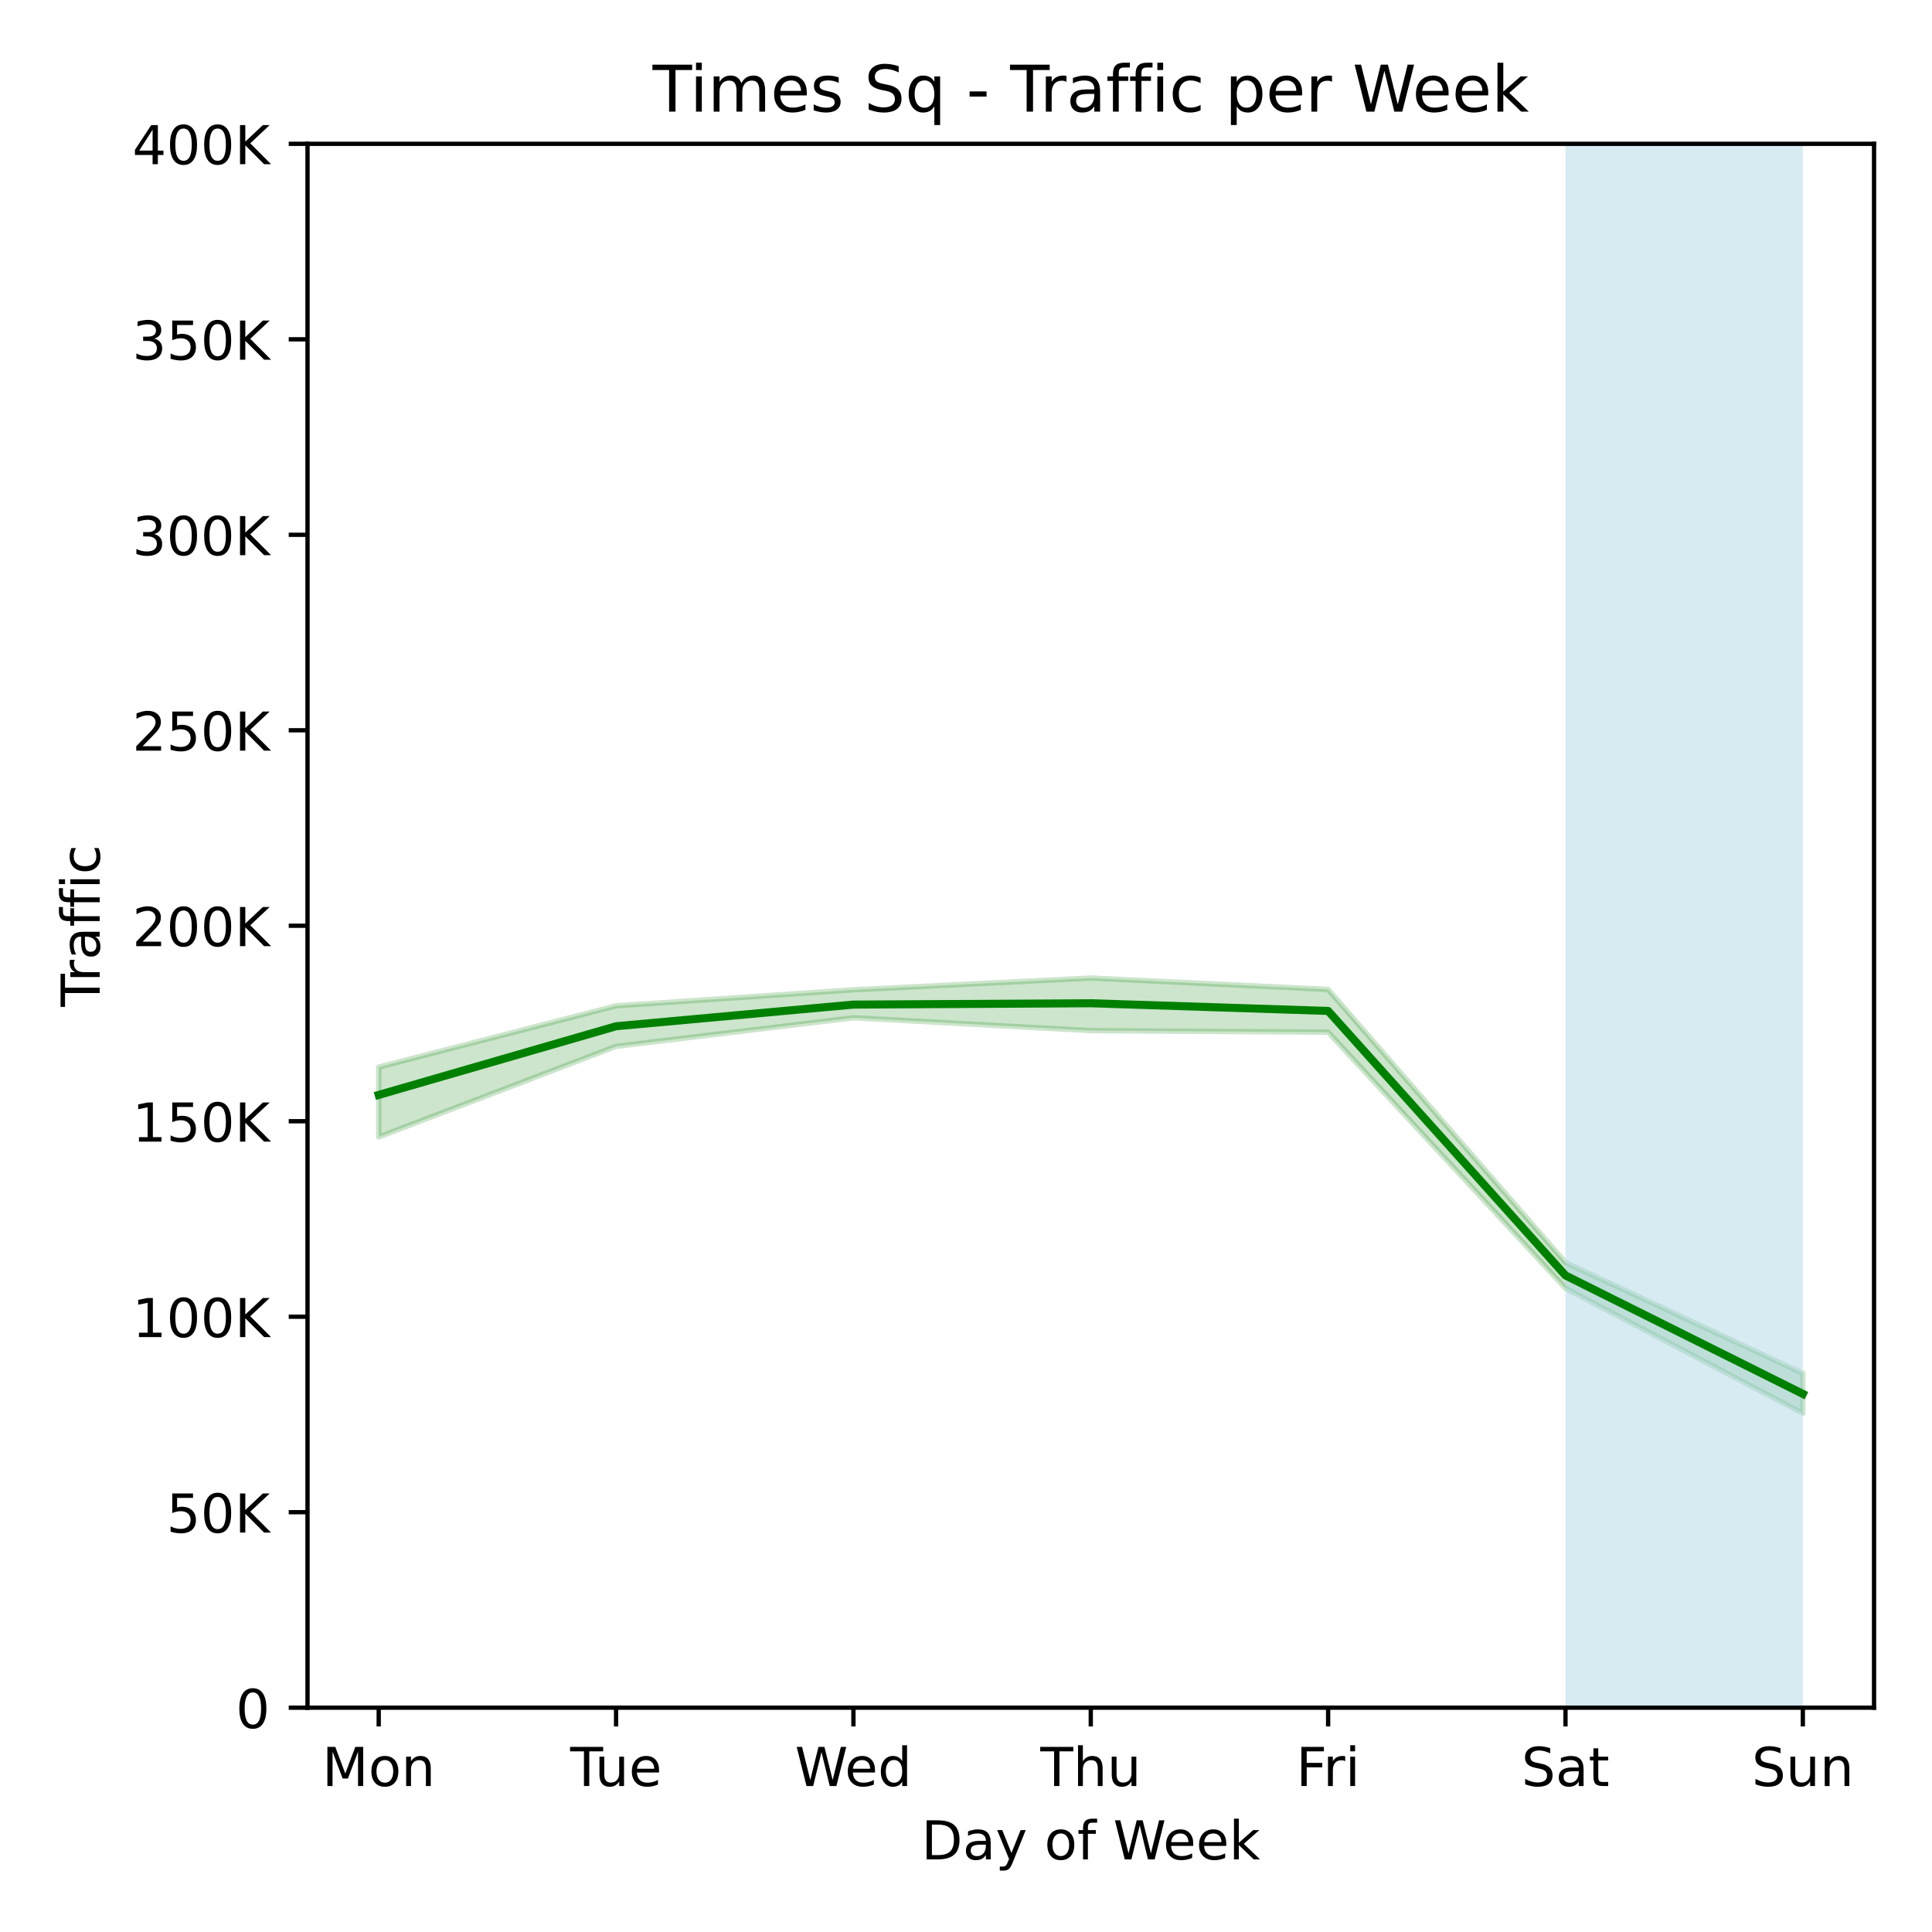
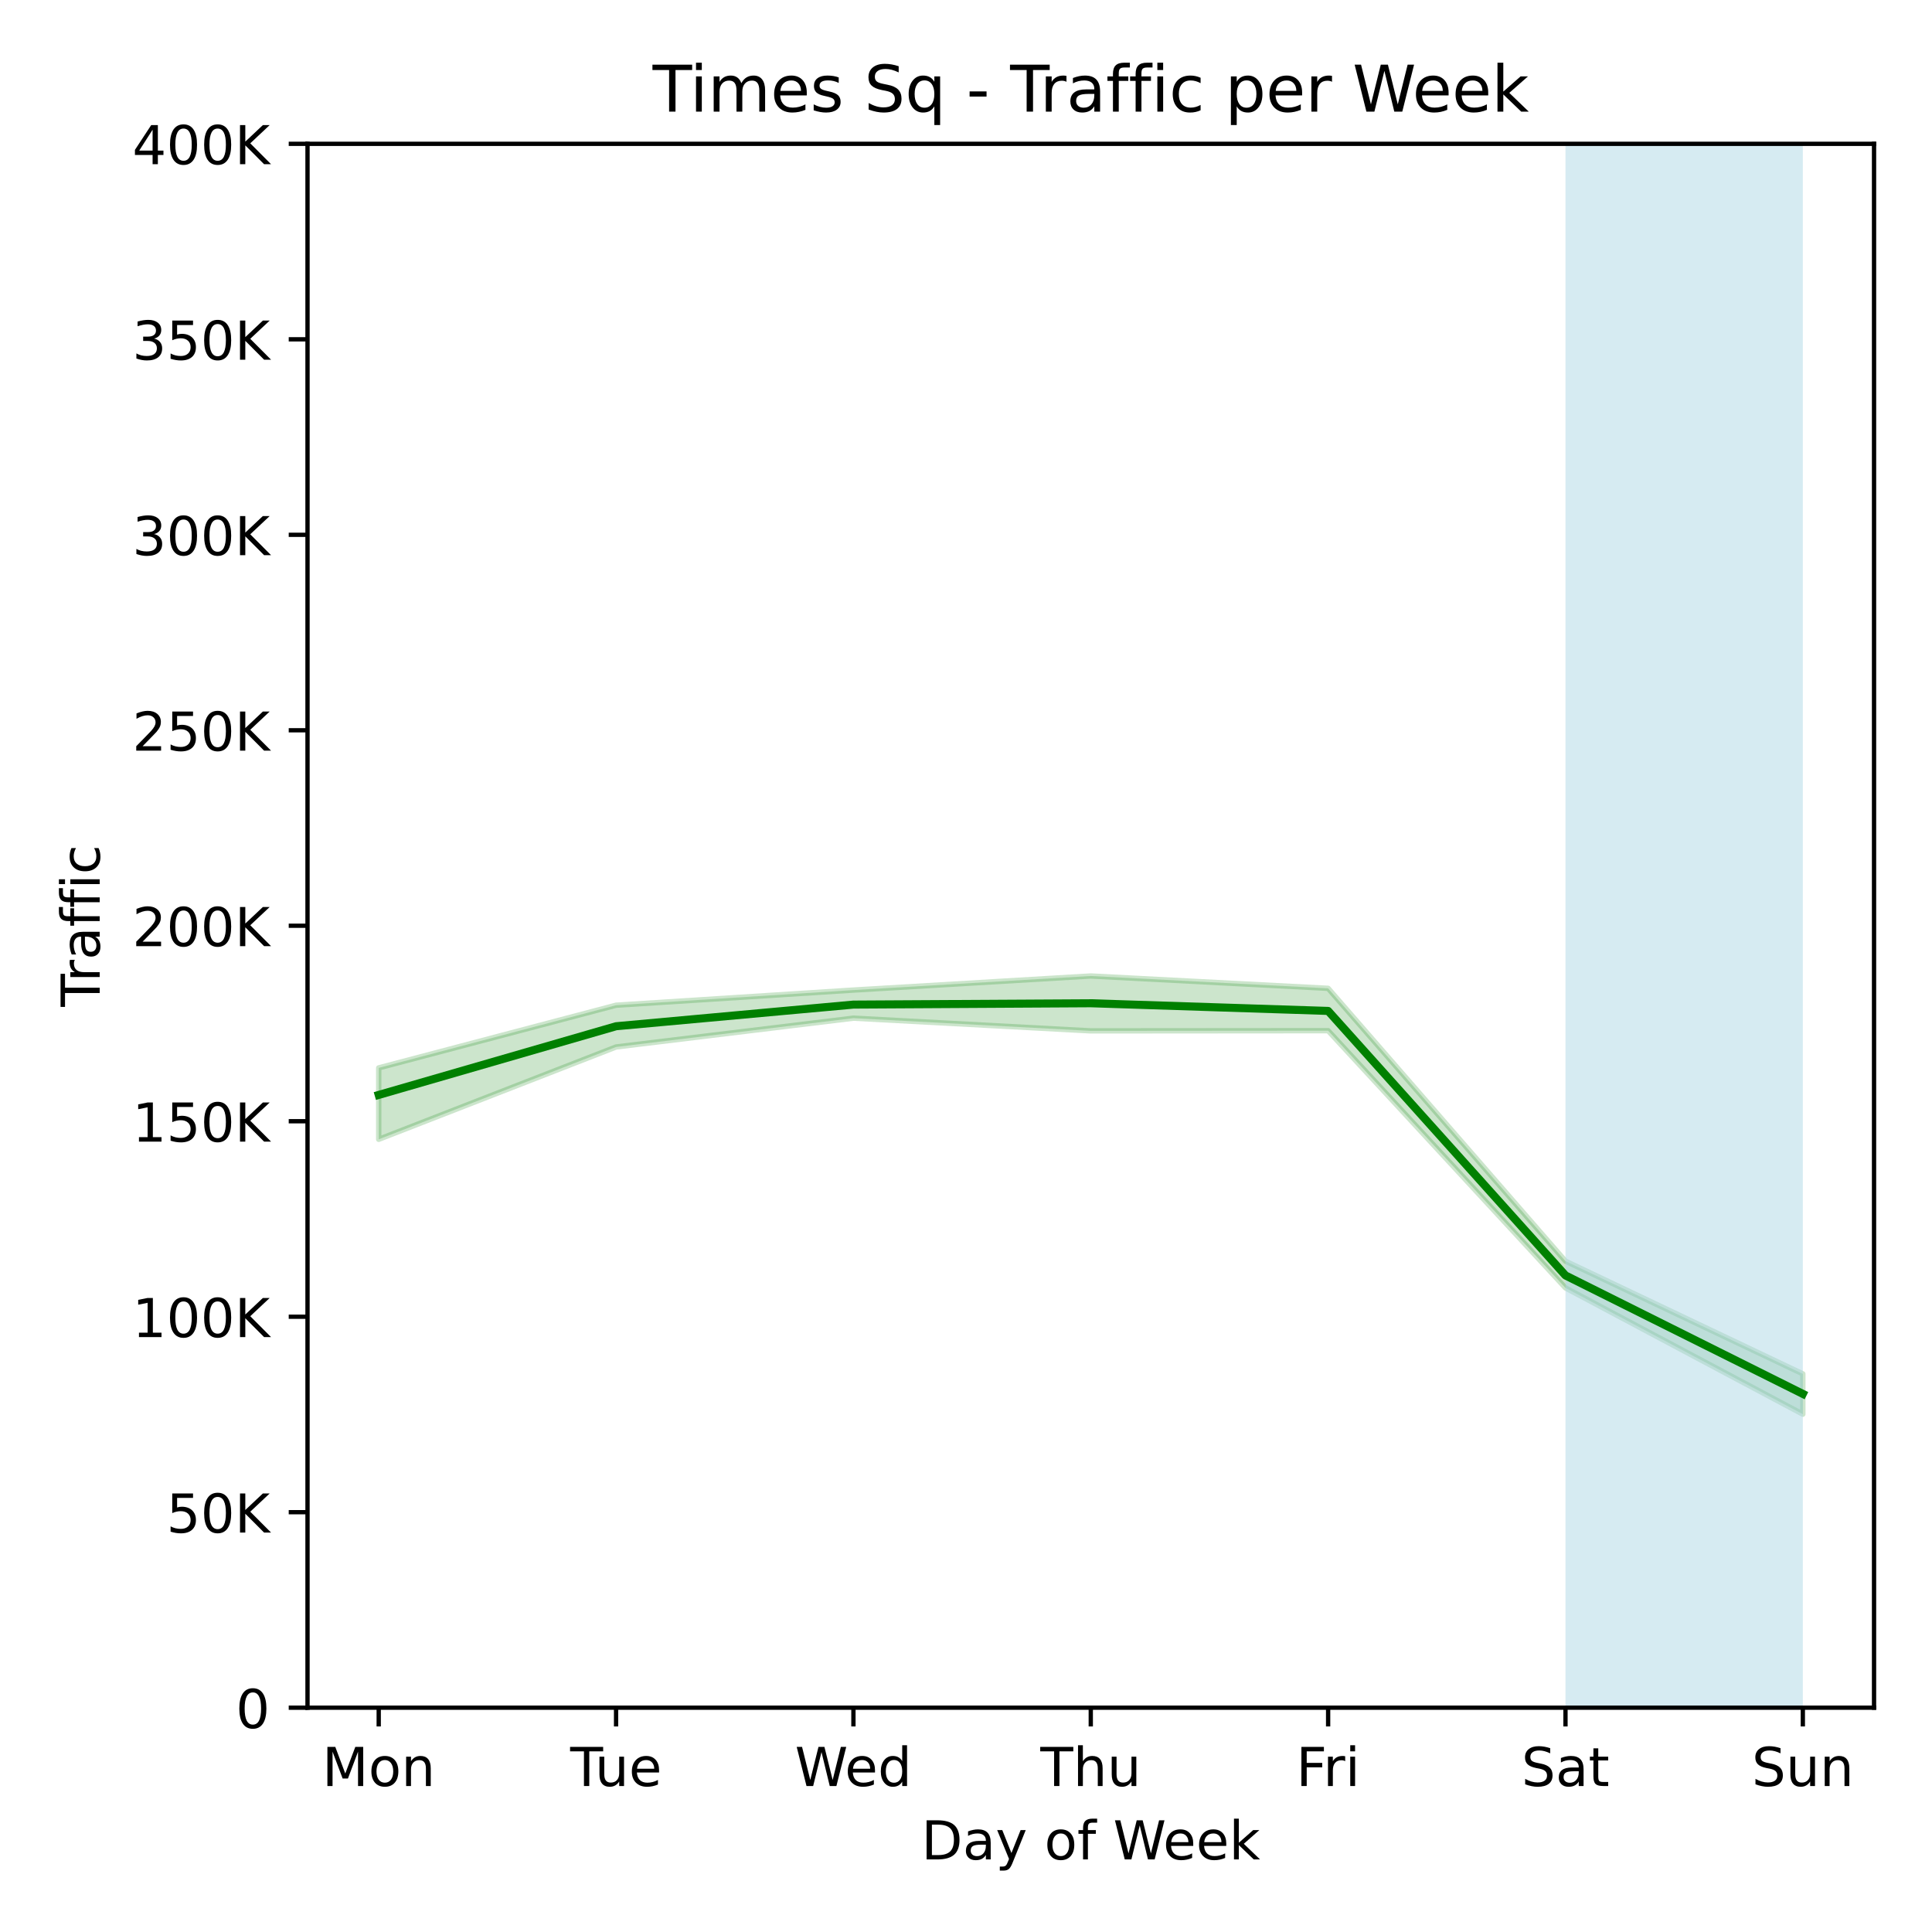
<svg xmlns="http://www.w3.org/2000/svg" xmlns:xlink="http://www.w3.org/1999/xlink" height="360pt" version="1.1" viewBox="0 0 360 360" width="360pt">
  <defs>
    <style type="text/css">
*{stroke-linecap:butt;stroke-linejoin:round;}
  </style>
  </defs>
  <g id="figure_1">
    <g id="patch_1">
      <path d="M 0 360  L 360 360  L 360 0  L 0 0  z " style="fill:#ffffff;" />
    </g>
    <g id="axes_1">
      <g id="patch_2">
        <path d="M 57.3 318.2  L 349.2 318.2  L 349.2 26.8  L 57.3 26.8  z " style="fill:#ffffff;" />
      </g>
      <g id="PolyCollection_1">
        <defs>
-           <path d="M 70.568 -161.166  L 70.568 -148.135  L 114.795 -165.028  L 159.023 -170.353  L 203.25 -167.96  L 247.477 -167.665  L 291.705 -119.936  L 335.932 -96.659  L 335.932 -104.088  L 335.932 -104.088  L 291.705 -124.756  L 247.477 -175.637  L 203.25 -177.752  L 159.023 -175.56  L 114.795 -172.58  L 70.568 -161.166  z " id="mb192d053b6" style="stroke:#008000;stroke-opacity:0.2;" />
+           <path d="M 70.568 -161.017  L 70.568 -147.702  L 114.795 -164.913  L 159.023 -170.281  L 203.25 -167.91  L 247.477 -167.945  L 291.705 -120.018  L 335.932 -96.485  L 335.932 -104  L 335.932 -104  L 291.705 -125.006  L 247.477 -175.839  L 203.25 -178.139  L 159.023 -175.515  L 114.795 -172.694  L 70.568 -161.017  z " id="mf1b4d09882" style="stroke:#008000;stroke-opacity:0.2;" />
        </defs>
-         <g clip-path="url(#p346257c36c)">
-           <use style="fill:#008000;fill-opacity:0.2;stroke:#008000;stroke-opacity:0.2;" x="0" xlink:href="#mb192d053b6" y="360" />
+         <g clip-path="url(#pe7f0c14e03)">
+           <use style="fill:#008000;fill-opacity:0.2;stroke:#008000;stroke-opacity:0.2;" x="0" xlink:href="#mf1b4d09882" y="360" />
        </g>
      </g>
      <g id="patch_3">
-         <path clip-path="url(#p346257c36c)" d="M 291.705 318.2  L 291.705 26.8  L 335.932 26.8  L 335.932 318.2  z " style="fill:#add8e6;opacity:0.5;" />
+         <path clip-path="url(#pe7f0c14e03)" d="M 291.705 318.2  L 291.705 26.8  L 335.932 26.8  L 335.932 318.2  z " style="fill:#add8e6;opacity:0.5;" />
      </g>
      <g id="matplotlib.axis_1">
        <g id="xtick_1">
          <g id="line2d_1">
            <defs>
-               <path d="M 0 0  L 0 3.5  " id="m6de5ad896c" style="stroke:#000000;stroke-width:0.8;" />
-             </defs>
-             <g>
-               <use style="stroke:#000000;stroke-width:0.8;" x="70.568" xlink:href="#m6de5ad896c" y="318.2" />
+               <path d="M 0 0  L 0 3.5  " id="m54df93c540" style="stroke:#000000;stroke-width:0.8;" />
+             </defs>
+             <g>
+               <use style="stroke:#000000;stroke-width:0.8;" x="70.568" xlink:href="#m54df93c540" y="318.2" />
            </g>
          </g>
          <g id="text_1">
            <defs>
              <path d="M 9.812 72.906  L 24.516 72.906  L 43.109 23.297  L 61.812 72.906  L 76.516 72.906  L 76.516 0  L 66.891 0  L 66.891 64.016  L 48.094 14.016  L 38.188 14.016  L 19.391 64.016  L 19.391 0  L 9.812 0  z " id="DejaVuSans-77" />
              <path d="M 30.609 48.391  Q 23.391 48.391 19.188 42.75  Q 14.984 37.109 14.984 27.297  Q 14.984 17.484 19.156 11.844  Q 23.344 6.203 30.609 6.203  Q 37.797 6.203 41.984 11.859  Q 46.188 17.531 46.188 27.297  Q 46.188 37.016 41.984 42.703  Q 37.797 48.391 30.609 48.391  z M 30.609 56  Q 42.328 56 49.016 48.375  Q 55.719 40.766 55.719 27.297  Q 55.719 13.875 49.016 6.219  Q 42.328 -1.422 30.609 -1.422  Q 18.844 -1.422 12.172 6.219  Q 5.516 13.875 5.516 27.297  Q 5.516 40.766 12.172 48.375  Q 18.844 56 30.609 56  z " id="DejaVuSans-111" />
              <path d="M 54.891 33.016  L 54.891 0  L 45.906 0  L 45.906 32.719  Q 45.906 40.484 42.875 44.328  Q 39.844 48.188 33.797 48.188  Q 26.516 48.188 22.312 43.547  Q 18.109 38.922 18.109 30.906  L 18.109 0  L 9.078 0  L 9.078 54.688  L 18.109 54.688  L 18.109 46.188  Q 21.344 51.125 25.703 53.562  Q 30.078 56 35.797 56  Q 45.219 56 50.047 50.172  Q 54.891 44.344 54.891 33.016  z " id="DejaVuSans-110" />
            </defs>
            <g transform="translate(60.02599 332.7984)scale(0.1 -0.1)">
              <use xlink:href="#DejaVuSans-77" />
              <use x="86.279" xlink:href="#DejaVuSans-111" />
              <use x="147.461" xlink:href="#DejaVuSans-110" />
            </g>
          </g>
        </g>
        <g id="xtick_2">
          <g id="line2d_2">
            <g>
-               <use style="stroke:#000000;stroke-width:0.8;" x="114.795" xlink:href="#m6de5ad896c" y="318.2" />
+               <use style="stroke:#000000;stroke-width:0.8;" x="114.795" xlink:href="#m54df93c540" y="318.2" />
            </g>
          </g>
          <g id="text_2">
            <defs>
              <path d="M -0.297 72.906  L 61.375 72.906  L 61.375 64.594  L 35.5 64.594  L 35.5 0  L 25.594 0  L 25.594 64.594  L -0.297 64.594  z " id="DejaVuSans-84" />
              <path d="M 8.5 21.578  L 8.5 54.688  L 17.484 54.688  L 17.484 21.922  Q 17.484 14.156 20.5 10.266  Q 23.531 6.391 29.594 6.391  Q 36.859 6.391 41.078 11.031  Q 45.312 15.672 45.312 23.688  L 45.312 54.688  L 54.297 54.688  L 54.297 0  L 45.312 0  L 45.312 8.406  Q 42.047 3.422 37.719 1  Q 33.406 -1.422 27.688 -1.422  Q 18.266 -1.422 13.375 4.438  Q 8.5 10.297 8.5 21.578  z M 31.109 56  z " id="DejaVuSans-117" />
              <path d="M 56.203 29.594  L 56.203 25.203  L 14.891 25.203  Q 15.484 15.922 20.484 11.062  Q 25.484 6.203 34.422 6.203  Q 39.594 6.203 44.453 7.469  Q 49.312 8.734 54.109 11.281  L 54.109 2.781  Q 49.266 0.734 44.188 -0.344  Q 39.109 -1.422 33.891 -1.422  Q 20.797 -1.422 13.156 6.188  Q 5.516 13.812 5.516 26.812  Q 5.516 40.234 12.766 48.109  Q 20.016 56 32.328 56  Q 43.359 56 49.781 48.891  Q 56.203 41.797 56.203 29.594  z M 47.219 32.234  Q 47.125 39.594 43.094 43.984  Q 39.062 48.391 32.422 48.391  Q 24.906 48.391 20.391 44.141  Q 15.875 39.891 15.188 32.172  z " id="DejaVuSans-101" />
            </defs>
            <g transform="translate(106.2525 332.7984)scale(0.1 -0.1)">
              <use xlink:href="#DejaVuSans-84" />
              <use x="45.959" xlink:href="#DejaVuSans-117" />
              <use x="109.338" xlink:href="#DejaVuSans-101" />
            </g>
          </g>
        </g>
        <g id="xtick_3">
          <g id="line2d_3">
            <g>
-               <use style="stroke:#000000;stroke-width:0.8;" x="159.023" xlink:href="#m6de5ad896c" y="318.2" />
+               <use style="stroke:#000000;stroke-width:0.8;" x="159.023" xlink:href="#m54df93c540" y="318.2" />
            </g>
          </g>
          <g id="text_3">
            <defs>
              <path d="M 3.328 72.906  L 13.281 72.906  L 28.609 11.281  L 43.891 72.906  L 54.984 72.906  L 70.312 11.281  L 85.594 72.906  L 95.609 72.906  L 77.297 0  L 64.891 0  L 49.516 63.281  L 33.984 0  L 21.578 0  z " id="DejaVuSans-87" />
              <path d="M 45.406 46.391  L 45.406 75.984  L 54.391 75.984  L 54.391 0  L 45.406 0  L 45.406 8.203  Q 42.578 3.328 38.25 0.953  Q 33.938 -1.422 27.875 -1.422  Q 17.969 -1.422 11.734 6.484  Q 5.516 14.406 5.516 27.297  Q 5.516 40.188 11.734 48.094  Q 17.969 56 27.875 56  Q 33.938 56 38.25 53.625  Q 42.578 51.266 45.406 46.391  z M 14.797 27.297  Q 14.797 17.391 18.875 11.75  Q 22.953 6.109 30.078 6.109  Q 37.203 6.109 41.297 11.75  Q 45.406 17.391 45.406 27.297  Q 45.406 37.203 41.297 42.844  Q 37.203 48.484 30.078 48.484  Q 22.953 48.484 18.875 42.844  Q 14.797 37.203 14.797 27.297  z " id="DejaVuSans-100" />
            </defs>
            <g transform="translate(148.1219 332.7984)scale(0.1 -0.1)">
              <use xlink:href="#DejaVuSans-87" />
              <use x="93.002" xlink:href="#DejaVuSans-101" />
              <use x="154.525" xlink:href="#DejaVuSans-100" />
            </g>
          </g>
        </g>
        <g id="xtick_4">
          <g id="line2d_4">
            <g>
-               <use style="stroke:#000000;stroke-width:0.8;" x="203.25" xlink:href="#m6de5ad896c" y="318.2" />
+               <use style="stroke:#000000;stroke-width:0.8;" x="203.25" xlink:href="#m54df93c540" y="318.2" />
            </g>
          </g>
          <g id="text_4">
            <defs>
              <path d="M 54.891 33.016  L 54.891 0  L 45.906 0  L 45.906 32.719  Q 45.906 40.484 42.875 44.328  Q 39.844 48.188 33.797 48.188  Q 26.516 48.188 22.312 43.547  Q 18.109 38.922 18.109 30.906  L 18.109 0  L 9.078 0  L 9.078 75.984  L 18.109 75.984  L 18.109 46.188  Q 21.344 51.125 25.703 53.562  Q 30.078 56 35.797 56  Q 45.219 56 50.047 50.172  Q 54.891 44.344 54.891 33.016  z " id="DejaVuSans-104" />
            </defs>
            <g transform="translate(193.8586 332.7984)scale(0.1 -0.1)">
              <use xlink:href="#DejaVuSans-84" />
              <use x="61.084" xlink:href="#DejaVuSans-104" />
              <use x="124.463" xlink:href="#DejaVuSans-117" />
            </g>
          </g>
        </g>
        <g id="xtick_5">
          <g id="line2d_5">
            <g>
-               <use style="stroke:#000000;stroke-width:0.8;" x="247.477" xlink:href="#m6de5ad896c" y="318.2" />
+               <use style="stroke:#000000;stroke-width:0.8;" x="247.477" xlink:href="#m54df93c540" y="318.2" />
            </g>
          </g>
          <g id="text_5">
            <defs>
              <path d="M 9.812 72.906  L 51.703 72.906  L 51.703 64.594  L 19.672 64.594  L 19.672 43.109  L 48.578 43.109  L 48.578 34.812  L 19.672 34.812  L 19.672 0  L 9.812 0  z " id="DejaVuSans-70" />
              <path d="M 41.109 46.297  Q 39.594 47.172 37.812 47.578  Q 36.031 48 33.891 48  Q 26.266 48 22.188 43.047  Q 18.109 38.094 18.109 28.812  L 18.109 0  L 9.078 0  L 9.078 54.688  L 18.109 54.688  L 18.109 46.188  Q 20.953 51.172 25.484 53.578  Q 30.031 56 36.531 56  Q 37.453 56 38.578 55.875  Q 39.703 55.766 41.062 55.516  z " id="DejaVuSans-114" />
              <path d="M 9.422 54.688  L 18.406 54.688  L 18.406 0  L 9.422 0  z M 9.422 75.984  L 18.406 75.984  L 18.406 64.594  L 9.422 64.594  z " id="DejaVuSans-105" />
            </defs>
            <g transform="translate(241.5195 332.7984)scale(0.1 -0.1)">
              <use xlink:href="#DejaVuSans-70" />
              <use x="50.27" xlink:href="#DejaVuSans-114" />
              <use x="91.383" xlink:href="#DejaVuSans-105" />
            </g>
          </g>
        </g>
        <g id="xtick_6">
          <g id="line2d_6">
            <g>
-               <use style="stroke:#000000;stroke-width:0.8;" x="291.705" xlink:href="#m6de5ad896c" y="318.2" />
+               <use style="stroke:#000000;stroke-width:0.8;" x="291.705" xlink:href="#m54df93c540" y="318.2" />
            </g>
          </g>
          <g id="text_6">
            <defs>
              <path d="M 53.516 70.516  L 53.516 60.891  Q 47.906 63.578 42.922 64.891  Q 37.938 66.219 33.297 66.219  Q 25.25 66.219 20.875 63.094  Q 16.5 59.969 16.5 54.203  Q 16.5 49.359 19.406 46.891  Q 22.312 44.438 30.422 42.922  L 36.375 41.703  Q 47.406 39.594 52.656 34.297  Q 57.906 29 57.906 20.125  Q 57.906 9.516 50.797 4.047  Q 43.703 -1.422 29.984 -1.422  Q 24.812 -1.422 18.969 -0.25  Q 13.141 0.922 6.891 3.219  L 6.891 13.375  Q 12.891 10.016 18.656 8.297  Q 24.422 6.594 29.984 6.594  Q 38.422 6.594 43.016 9.906  Q 47.609 13.234 47.609 19.391  Q 47.609 24.75 44.312 27.781  Q 41.016 30.812 33.5 32.328  L 27.484 33.5  Q 16.453 35.688 11.516 40.375  Q 6.594 45.062 6.594 53.422  Q 6.594 63.094 13.406 68.656  Q 20.219 74.219 32.172 74.219  Q 37.312 74.219 42.625 73.281  Q 47.953 72.359 53.516 70.516  z " id="DejaVuSans-83" />
              <path d="M 34.281 27.484  Q 23.391 27.484 19.188 25  Q 14.984 22.516 14.984 16.5  Q 14.984 11.719 18.141 8.906  Q 21.297 6.109 26.703 6.109  Q 34.188 6.109 38.703 11.406  Q 43.219 16.703 43.219 25.484  L 43.219 27.484  z M 52.203 31.203  L 52.203 0  L 43.219 0  L 43.219 8.297  Q 40.141 3.328 35.547 0.953  Q 30.953 -1.422 24.312 -1.422  Q 15.922 -1.422 10.953 3.297  Q 6 8.016 6 15.922  Q 6 25.141 12.172 29.828  Q 18.359 34.516 30.609 34.516  L 43.219 34.516  L 43.219 35.406  Q 43.219 41.609 39.141 45  Q 35.062 48.391 27.688 48.391  Q 23 48.391 18.547 47.266  Q 14.109 46.141 10.016 43.891  L 10.016 52.203  Q 14.938 54.109 19.578 55.047  Q 24.219 56 28.609 56  Q 40.484 56 46.344 49.844  Q 52.203 43.703 52.203 31.203  z " id="DejaVuSans-97" />
              <path d="M 18.312 70.219  L 18.312 54.688  L 36.812 54.688  L 36.812 47.703  L 18.312 47.703  L 18.312 18.016  Q 18.312 11.328 20.141 9.422  Q 21.969 7.516 27.594 7.516  L 36.812 7.516  L 36.812 0  L 27.594 0  Q 17.188 0 13.234 3.875  Q 9.281 7.766 9.281 18.016  L 9.281 47.703  L 2.688 47.703  L 2.688 54.688  L 9.281 54.688  L 9.281 70.219  z " id="DejaVuSans-116" />
            </defs>
            <g transform="translate(283.5061 332.7984)scale(0.1 -0.1)">
              <use xlink:href="#DejaVuSans-83" />
              <use x="63.477" xlink:href="#DejaVuSans-97" />
              <use x="124.756" xlink:href="#DejaVuSans-116" />
            </g>
          </g>
        </g>
        <g id="xtick_7">
          <g id="line2d_7">
            <g>
-               <use style="stroke:#000000;stroke-width:0.8;" x="335.932" xlink:href="#m6de5ad896c" y="318.2" />
+               <use style="stroke:#000000;stroke-width:0.8;" x="335.932" xlink:href="#m54df93c540" y="318.2" />
            </g>
          </g>
          <g id="text_7">
            <g transform="translate(326.4201 332.7984)scale(0.1 -0.1)">
              <use xlink:href="#DejaVuSans-83" />
              <use x="63.477" xlink:href="#DejaVuSans-117" />
              <use x="126.855" xlink:href="#DejaVuSans-110" />
            </g>
          </g>
        </g>
        <g id="text_8">
          <defs>
            <path d="M 19.672 64.797  L 19.672 8.109  L 31.594 8.109  Q 46.688 8.109 53.688 14.938  Q 60.688 21.781 60.688 36.531  Q 60.688 51.172 53.688 57.984  Q 46.688 64.797 31.594 64.797  z M 9.812 72.906  L 30.078 72.906  Q 51.266 72.906 61.172 64.094  Q 71.094 55.281 71.094 36.531  Q 71.094 17.672 61.125 8.828  Q 51.172 0 30.078 0  L 9.812 0  z " id="DejaVuSans-68" />
            <path d="M 32.172 -5.078  Q 28.375 -14.844 24.75 -17.812  Q 21.141 -20.797 15.094 -20.797  L 7.906 -20.797  L 7.906 -13.281  L 13.188 -13.281  Q 16.891 -13.281 18.938 -11.516  Q 21 -9.766 23.484 -3.219  L 25.094 0.875  L 2.984 54.688  L 12.5 54.688  L 29.594 11.922  L 46.688 54.688  L 56.203 54.688  z " id="DejaVuSans-121" />
            <path id="DejaVuSans-32" />
            <path d="M 37.109 75.984  L 37.109 68.5  L 28.516 68.5  Q 23.688 68.5 21.797 66.547  Q 19.922 64.594 19.922 59.516  L 19.922 54.688  L 34.719 54.688  L 34.719 47.703  L 19.922 47.703  L 19.922 0  L 10.891 0  L 10.891 47.703  L 2.297 47.703  L 2.297 54.688  L 10.891 54.688  L 10.891 58.5  Q 10.891 67.625 15.141 71.797  Q 19.391 75.984 28.609 75.984  z " id="DejaVuSans-102" />
            <path d="M 9.078 75.984  L 18.109 75.984  L 18.109 31.109  L 44.922 54.688  L 56.391 54.688  L 27.391 29.109  L 57.625 0  L 45.906 0  L 18.109 26.703  L 18.109 0  L 9.078 0  z " id="DejaVuSans-107" />
          </defs>
          <g transform="translate(171.6805 346.4766)scale(0.1 -0.1)">
            <use xlink:href="#DejaVuSans-68" />
            <use x="77.002" xlink:href="#DejaVuSans-97" />
            <use x="138.281" xlink:href="#DejaVuSans-121" />
            <use x="197.461" xlink:href="#DejaVuSans-32" />
            <use x="229.248" xlink:href="#DejaVuSans-111" />
            <use x="290.43" xlink:href="#DejaVuSans-102" />
            <use x="325.635" xlink:href="#DejaVuSans-32" />
            <use x="357.422" xlink:href="#DejaVuSans-87" />
            <use x="450.424" xlink:href="#DejaVuSans-101" />
            <use x="511.947" xlink:href="#DejaVuSans-101" />
            <use x="573.471" xlink:href="#DejaVuSans-107" />
          </g>
        </g>
      </g>
      <g id="matplotlib.axis_2">
        <g id="ytick_1">
          <g id="line2d_8">
            <defs>
-               <path d="M 0 0  L -3.5 0  " id="m5c7b8dc663" style="stroke:#000000;stroke-width:0.8;" />
-             </defs>
-             <g>
-               <use style="stroke:#000000;stroke-width:0.8;" x="57.3" xlink:href="#m5c7b8dc663" y="318.2" />
+               <path d="M 0 0  L -3.5 0  " id="m73d2d0f92e" style="stroke:#000000;stroke-width:0.8;" />
+             </defs>
+             <g>
+               <use style="stroke:#000000;stroke-width:0.8;" x="57.3" xlink:href="#m73d2d0f92e" y="318.2" />
            </g>
          </g>
          <g id="text_9">
            <defs>
              <path d="M 31.781 66.406  Q 24.172 66.406 20.328 58.906  Q 16.5 51.422 16.5 36.375  Q 16.5 21.391 20.328 13.891  Q 24.172 6.391 31.781 6.391  Q 39.453 6.391 43.281 13.891  Q 47.125 21.391 47.125 36.375  Q 47.125 51.422 43.281 58.906  Q 39.453 66.406 31.781 66.406  z M 31.781 74.219  Q 44.047 74.219 50.516 64.516  Q 56.984 54.828 56.984 36.375  Q 56.984 17.969 50.516 8.266  Q 44.047 -1.422 31.781 -1.422  Q 19.531 -1.422 13.062 8.266  Q 6.594 17.969 6.594 36.375  Q 6.594 54.828 13.062 64.516  Q 19.531 74.219 31.781 74.219  z " id="DejaVuSans-48" />
            </defs>
            <g transform="translate(43.9375 321.9992)scale(0.1 -0.1)">
              <use xlink:href="#DejaVuSans-48" />
            </g>
          </g>
        </g>
        <g id="ytick_2">
          <g id="line2d_9">
            <g>
-               <use style="stroke:#000000;stroke-width:0.8;" x="57.3" xlink:href="#m5c7b8dc663" y="281.775" />
+               <use style="stroke:#000000;stroke-width:0.8;" x="57.3" xlink:href="#m73d2d0f92e" y="281.775" />
            </g>
          </g>
          <g id="text_10">
            <defs>
              <path d="M 10.797 72.906  L 49.516 72.906  L 49.516 64.594  L 19.828 64.594  L 19.828 46.734  Q 21.969 47.469 24.109 47.828  Q 26.266 48.188 28.422 48.188  Q 40.625 48.188 47.75 41.5  Q 54.891 34.812 54.891 23.391  Q 54.891 11.625 47.562 5.094  Q 40.234 -1.422 26.906 -1.422  Q 22.312 -1.422 17.547 -0.641  Q 12.797 0.141 7.719 1.703  L 7.719 11.625  Q 12.109 9.234 16.797 8.062  Q 21.484 6.891 26.703 6.891  Q 35.156 6.891 40.078 11.328  Q 45.016 15.766 45.016 23.391  Q 45.016 31 40.078 35.438  Q 35.156 39.891 26.703 39.891  Q 22.75 39.891 18.812 39.016  Q 14.891 38.141 10.797 36.281  z " id="DejaVuSans-53" />
              <path d="M 9.812 72.906  L 19.672 72.906  L 19.672 42.094  L 52.391 72.906  L 65.094 72.906  L 28.906 38.922  L 67.672 0  L 54.688 0  L 19.672 35.109  L 19.672 0  L 9.812 0  z " id="DejaVuSans-75" />
            </defs>
            <g transform="translate(31.01719 285.5742)scale(0.1 -0.1)">
              <use xlink:href="#DejaVuSans-53" />
              <use x="63.623" xlink:href="#DejaVuSans-48" />
              <use x="127.246" xlink:href="#DejaVuSans-75" />
            </g>
          </g>
        </g>
        <g id="ytick_3">
          <g id="line2d_10">
            <g>
-               <use style="stroke:#000000;stroke-width:0.8;" x="57.3" xlink:href="#m5c7b8dc663" y="245.35" />
+               <use style="stroke:#000000;stroke-width:0.8;" x="57.3" xlink:href="#m73d2d0f92e" y="245.35" />
            </g>
          </g>
          <g id="text_11">
            <defs>
              <path d="M 12.406 8.297  L 28.516 8.297  L 28.516 63.922  L 10.984 60.406  L 10.984 69.391  L 28.422 72.906  L 38.281 72.906  L 38.281 8.297  L 54.391 8.297  L 54.391 0  L 12.406 0  z " id="DejaVuSans-49" />
            </defs>
            <g transform="translate(24.65469 249.1492)scale(0.1 -0.1)">
              <use xlink:href="#DejaVuSans-49" />
              <use x="63.623" xlink:href="#DejaVuSans-48" />
              <use x="127.246" xlink:href="#DejaVuSans-48" />
              <use x="190.869" xlink:href="#DejaVuSans-75" />
            </g>
          </g>
        </g>
        <g id="ytick_4">
          <g id="line2d_11">
            <g>
-               <use style="stroke:#000000;stroke-width:0.8;" x="57.3" xlink:href="#m5c7b8dc663" y="208.925" />
+               <use style="stroke:#000000;stroke-width:0.8;" x="57.3" xlink:href="#m73d2d0f92e" y="208.925" />
            </g>
          </g>
          <g id="text_12">
            <g transform="translate(24.65469 212.7242)scale(0.1 -0.1)">
              <use xlink:href="#DejaVuSans-49" />
              <use x="63.623" xlink:href="#DejaVuSans-53" />
              <use x="127.246" xlink:href="#DejaVuSans-48" />
              <use x="190.869" xlink:href="#DejaVuSans-75" />
            </g>
          </g>
        </g>
        <g id="ytick_5">
          <g id="line2d_12">
            <g>
-               <use style="stroke:#000000;stroke-width:0.8;" x="57.3" xlink:href="#m5c7b8dc663" y="172.5" />
+               <use style="stroke:#000000;stroke-width:0.8;" x="57.3" xlink:href="#m73d2d0f92e" y="172.5" />
            </g>
          </g>
          <g id="text_13">
            <defs>
              <path d="M 19.188 8.297  L 53.609 8.297  L 53.609 0  L 7.328 0  L 7.328 8.297  Q 12.938 14.109 22.625 23.891  Q 32.328 33.688 34.812 36.531  Q 39.547 41.844 41.422 45.531  Q 43.312 49.219 43.312 52.781  Q 43.312 58.594 39.234 62.25  Q 35.156 65.922 28.609 65.922  Q 23.969 65.922 18.812 64.312  Q 13.672 62.703 7.812 59.422  L 7.812 69.391  Q 13.766 71.781 18.938 73  Q 24.125 74.219 28.422 74.219  Q 39.75 74.219 46.484 68.547  Q 53.219 62.891 53.219 53.422  Q 53.219 48.922 51.531 44.891  Q 49.859 40.875 45.406 35.406  Q 44.188 33.984 37.641 27.219  Q 31.109 20.453 19.188 8.297  z " id="DejaVuSans-50" />
            </defs>
            <g transform="translate(24.65469 176.2992)scale(0.1 -0.1)">
              <use xlink:href="#DejaVuSans-50" />
              <use x="63.623" xlink:href="#DejaVuSans-48" />
              <use x="127.246" xlink:href="#DejaVuSans-48" />
              <use x="190.869" xlink:href="#DejaVuSans-75" />
            </g>
          </g>
        </g>
        <g id="ytick_6">
          <g id="line2d_13">
            <g>
-               <use style="stroke:#000000;stroke-width:0.8;" x="57.3" xlink:href="#m5c7b8dc663" y="136.075" />
+               <use style="stroke:#000000;stroke-width:0.8;" x="57.3" xlink:href="#m73d2d0f92e" y="136.075" />
            </g>
          </g>
          <g id="text_14">
            <g transform="translate(24.65469 139.8742)scale(0.1 -0.1)">
              <use xlink:href="#DejaVuSans-50" />
              <use x="63.623" xlink:href="#DejaVuSans-53" />
              <use x="127.246" xlink:href="#DejaVuSans-48" />
              <use x="190.869" xlink:href="#DejaVuSans-75" />
            </g>
          </g>
        </g>
        <g id="ytick_7">
          <g id="line2d_14">
            <g>
-               <use style="stroke:#000000;stroke-width:0.8;" x="57.3" xlink:href="#m5c7b8dc663" y="99.65" />
+               <use style="stroke:#000000;stroke-width:0.8;" x="57.3" xlink:href="#m73d2d0f92e" y="99.65" />
            </g>
          </g>
          <g id="text_15">
            <defs>
              <path d="M 40.578 39.312  Q 47.656 37.797 51.625 33  Q 55.609 28.219 55.609 21.188  Q 55.609 10.406 48.188 4.484  Q 40.766 -1.422 27.094 -1.422  Q 22.516 -1.422 17.656 -0.516  Q 12.797 0.391 7.625 2.203  L 7.625 11.719  Q 11.719 9.328 16.594 8.109  Q 21.484 6.891 26.812 6.891  Q 36.078 6.891 40.938 10.547  Q 45.797 14.203 45.797 21.188  Q 45.797 27.641 41.281 31.266  Q 36.766 34.906 28.719 34.906  L 20.219 34.906  L 20.219 43.016  L 29.109 43.016  Q 36.375 43.016 40.234 45.922  Q 44.094 48.828 44.094 54.297  Q 44.094 59.906 40.109 62.906  Q 36.141 65.922 28.719 65.922  Q 24.656 65.922 20.016 65.031  Q 15.375 64.156 9.812 62.312  L 9.812 71.094  Q 15.438 72.656 20.344 73.438  Q 25.25 74.219 29.594 74.219  Q 40.828 74.219 47.359 69.109  Q 53.906 64.016 53.906 55.328  Q 53.906 49.266 50.438 45.094  Q 46.969 40.922 40.578 39.312  z " id="DejaVuSans-51" />
            </defs>
            <g transform="translate(24.65469 103.4492)scale(0.1 -0.1)">
              <use xlink:href="#DejaVuSans-51" />
              <use x="63.623" xlink:href="#DejaVuSans-48" />
              <use x="127.246" xlink:href="#DejaVuSans-48" />
              <use x="190.869" xlink:href="#DejaVuSans-75" />
            </g>
          </g>
        </g>
        <g id="ytick_8">
          <g id="line2d_15">
            <g>
-               <use style="stroke:#000000;stroke-width:0.8;" x="57.3" xlink:href="#m5c7b8dc663" y="63.225" />
+               <use style="stroke:#000000;stroke-width:0.8;" x="57.3" xlink:href="#m73d2d0f92e" y="63.225" />
            </g>
          </g>
          <g id="text_16">
            <g transform="translate(24.65469 67.02422)scale(0.1 -0.1)">
              <use xlink:href="#DejaVuSans-51" />
              <use x="63.623" xlink:href="#DejaVuSans-53" />
              <use x="127.246" xlink:href="#DejaVuSans-48" />
              <use x="190.869" xlink:href="#DejaVuSans-75" />
            </g>
          </g>
        </g>
        <g id="ytick_9">
          <g id="line2d_16">
            <g>
-               <use style="stroke:#000000;stroke-width:0.8;" x="57.3" xlink:href="#m5c7b8dc663" y="26.8" />
+               <use style="stroke:#000000;stroke-width:0.8;" x="57.3" xlink:href="#m73d2d0f92e" y="26.8" />
            </g>
          </g>
          <g id="text_17">
            <defs>
              <path d="M 37.797 64.312  L 12.891 25.391  L 37.797 25.391  z M 35.203 72.906  L 47.609 72.906  L 47.609 25.391  L 58.016 25.391  L 58.016 17.188  L 47.609 17.188  L 47.609 0  L 37.797 0  L 37.797 17.188  L 4.891 17.188  L 4.891 26.703  z " id="DejaVuSans-52" />
            </defs>
            <g transform="translate(24.65469 30.59922)scale(0.1 -0.1)">
              <use xlink:href="#DejaVuSans-52" />
              <use x="63.623" xlink:href="#DejaVuSans-48" />
              <use x="127.246" xlink:href="#DejaVuSans-48" />
              <use x="190.869" xlink:href="#DejaVuSans-75" />
            </g>
          </g>
        </g>
        <g id="text_18">
          <defs>
            <path d="M 48.781 52.594  L 48.781 44.188  Q 44.969 46.297 41.141 47.344  Q 37.312 48.391 33.406 48.391  Q 24.656 48.391 19.812 42.844  Q 14.984 37.312 14.984 27.297  Q 14.984 17.281 19.812 11.734  Q 24.656 6.203 33.406 6.203  Q 37.312 6.203 41.141 7.25  Q 44.969 8.297 48.781 10.406  L 48.781 2.094  Q 45.016 0.344 40.984 -0.531  Q 36.969 -1.422 32.422 -1.422  Q 20.062 -1.422 12.781 6.344  Q 5.516 14.109 5.516 27.297  Q 5.516 40.672 12.859 48.328  Q 20.219 56 33.016 56  Q 37.156 56 41.109 55.141  Q 45.062 54.297 48.781 52.594  z " id="DejaVuSans-99" />
          </defs>
          <g transform="translate(18.575 187.5945)rotate(-90)scale(0.1 -0.1)">
            <use xlink:href="#DejaVuSans-84" />
            <use x="46.334" xlink:href="#DejaVuSans-114" />
            <use x="87.447" xlink:href="#DejaVuSans-97" />
            <use x="148.727" xlink:href="#DejaVuSans-102" />
            <use x="183.932" xlink:href="#DejaVuSans-102" />
            <use x="219.137" xlink:href="#DejaVuSans-105" />
            <use x="246.92" xlink:href="#DejaVuSans-99" />
          </g>
        </g>
      </g>
      <g id="line2d_17">
-         <path clip-path="url(#p346257c36c)" d="M 70.568 204.024  L 114.795 191.225  L 159.023 187.191  L 203.25 186.94  L 247.477 188.371  L 291.705 237.661  L 335.932 259.731  " style="fill:none;stroke:#008000;stroke-linecap:square;stroke-width:1.5;" />
+         <path clip-path="url(#pe7f0c14e03)" d="M 70.568 204.024  L 114.795 191.225  L 159.023 187.191  L 203.25 186.94  L 247.477 188.371  L 291.705 237.661  L 335.932 259.731  " style="fill:none;stroke:#008000;stroke-linecap:square;stroke-width:1.5;" />
      </g>
      <g id="patch_4">
        <path d="M 57.3 318.2  L 57.3 26.8  " style="fill:none;stroke:#000000;stroke-linecap:square;stroke-linejoin:miter;stroke-width:0.8;" />
      </g>
      <g id="patch_5">
        <path d="M 349.2 318.2  L 349.2 26.8  " style="fill:none;stroke:#000000;stroke-linecap:square;stroke-linejoin:miter;stroke-width:0.8;" />
      </g>
      <g id="patch_6">
        <path d="M 57.3 318.2  L 349.2 318.2  " style="fill:none;stroke:#000000;stroke-linecap:square;stroke-linejoin:miter;stroke-width:0.8;" />
      </g>
      <g id="patch_7">
        <path d="M 57.3 26.8  L 349.2 26.8  " style="fill:none;stroke:#000000;stroke-linecap:square;stroke-linejoin:miter;stroke-width:0.8;" />
      </g>
      <g id="text_19">
        <defs>
          <path d="M 52 44.188  Q 55.375 50.25 60.062 53.125  Q 64.75 56 71.094 56  Q 79.641 56 84.281 50.016  Q 88.922 44.047 88.922 33.016  L 88.922 0  L 79.891 0  L 79.891 32.719  Q 79.891 40.578 77.094 44.375  Q 74.312 48.188 68.609 48.188  Q 61.625 48.188 57.562 43.547  Q 53.516 38.922 53.516 30.906  L 53.516 0  L 44.484 0  L 44.484 32.719  Q 44.484 40.625 41.703 44.406  Q 38.922 48.188 33.109 48.188  Q 26.219 48.188 22.156 43.531  Q 18.109 38.875 18.109 30.906  L 18.109 0  L 9.078 0  L 9.078 54.688  L 18.109 54.688  L 18.109 46.188  Q 21.188 51.219 25.484 53.609  Q 29.781 56 35.688 56  Q 41.656 56 45.828 52.969  Q 50 49.953 52 44.188  z " id="DejaVuSans-109" />
          <path d="M 44.281 53.078  L 44.281 44.578  Q 40.484 46.531 36.375 47.5  Q 32.281 48.484 27.875 48.484  Q 21.188 48.484 17.844 46.438  Q 14.5 44.391 14.5 40.281  Q 14.5 37.156 16.891 35.375  Q 19.281 33.594 26.516 31.984  L 29.594 31.297  Q 39.156 29.25 43.188 25.516  Q 47.219 21.781 47.219 15.094  Q 47.219 7.469 41.188 3.016  Q 35.156 -1.422 24.609 -1.422  Q 20.219 -1.422 15.453 -0.562  Q 10.688 0.297 5.422 2  L 5.422 11.281  Q 10.406 8.688 15.234 7.391  Q 20.062 6.109 24.812 6.109  Q 31.156 6.109 34.562 8.281  Q 37.984 10.453 37.984 14.406  Q 37.984 18.062 35.516 20.016  Q 33.062 21.969 24.703 23.781  L 21.578 24.516  Q 13.234 26.266 9.516 29.906  Q 5.812 33.547 5.812 39.891  Q 5.812 47.609 11.281 51.797  Q 16.75 56 26.812 56  Q 31.781 56 36.172 55.266  Q 40.578 54.547 44.281 53.078  z " id="DejaVuSans-115" />
          <path d="M 14.797 27.297  Q 14.797 17.391 18.875 11.75  Q 22.953 6.109 30.078 6.109  Q 37.203 6.109 41.297 11.75  Q 45.406 17.391 45.406 27.297  Q 45.406 37.203 41.297 42.844  Q 37.203 48.484 30.078 48.484  Q 22.953 48.484 18.875 42.844  Q 14.797 37.203 14.797 27.297  z M 45.406 8.203  Q 42.578 3.328 38.25 0.953  Q 33.938 -1.422 27.875 -1.422  Q 17.969 -1.422 11.734 6.484  Q 5.516 14.406 5.516 27.297  Q 5.516 40.188 11.734 48.094  Q 17.969 56 27.875 56  Q 33.938 56 38.25 53.625  Q 42.578 51.266 45.406 46.391  L 45.406 54.688  L 54.391 54.688  L 54.391 -20.797  L 45.406 -20.797  z " id="DejaVuSans-113" />
          <path d="M 4.891 31.391  L 31.203 31.391  L 31.203 23.391  L 4.891 23.391  z " id="DejaVuSans-45" />
          <path d="M 18.109 8.203  L 18.109 -20.797  L 9.078 -20.797  L 9.078 54.688  L 18.109 54.688  L 18.109 46.391  Q 20.953 51.266 25.266 53.625  Q 29.594 56 35.594 56  Q 45.562 56 51.781 48.094  Q 58.016 40.188 58.016 27.297  Q 58.016 14.406 51.781 6.484  Q 45.562 -1.422 35.594 -1.422  Q 29.594 -1.422 25.266 0.953  Q 20.953 3.328 18.109 8.203  z M 48.688 27.297  Q 48.688 37.203 44.609 42.844  Q 40.531 48.484 33.406 48.484  Q 26.266 48.484 22.188 42.844  Q 18.109 37.203 18.109 27.297  Q 18.109 17.391 22.188 11.75  Q 26.266 6.109 33.406 6.109  Q 40.531 6.109 44.609 11.75  Q 48.688 17.391 48.688 27.297  z " id="DejaVuSans-112" />
        </defs>
        <g transform="translate(121.6078 20.8)scale(0.12 -0.12)">
          <use xlink:href="#DejaVuSans-84" />
          <use x="57.959" xlink:href="#DejaVuSans-105" />
          <use x="85.742" xlink:href="#DejaVuSans-109" />
          <use x="183.154" xlink:href="#DejaVuSans-101" />
          <use x="244.678" xlink:href="#DejaVuSans-115" />
          <use x="296.777" xlink:href="#DejaVuSans-32" />
          <use x="328.564" xlink:href="#DejaVuSans-83" />
          <use x="392.041" xlink:href="#DejaVuSans-113" />
          <use x="455.518" xlink:href="#DejaVuSans-32" />
          <use x="487.305" xlink:href="#DejaVuSans-45" />
          <use x="523.389" xlink:href="#DejaVuSans-32" />
          <use x="555.176" xlink:href="#DejaVuSans-84" />
          <use x="601.51" xlink:href="#DejaVuSans-114" />
          <use x="642.623" xlink:href="#DejaVuSans-97" />
          <use x="703.902" xlink:href="#DejaVuSans-102" />
          <use x="739.107" xlink:href="#DejaVuSans-102" />
          <use x="774.312" xlink:href="#DejaVuSans-105" />
          <use x="802.096" xlink:href="#DejaVuSans-99" />
          <use x="857.076" xlink:href="#DejaVuSans-32" />
          <use x="888.863" xlink:href="#DejaVuSans-112" />
          <use x="952.34" xlink:href="#DejaVuSans-101" />
          <use x="1013.863" xlink:href="#DejaVuSans-114" />
          <use x="1054.977" xlink:href="#DejaVuSans-32" />
          <use x="1086.764" xlink:href="#DejaVuSans-87" />
          <use x="1179.766" xlink:href="#DejaVuSans-101" />
          <use x="1241.289" xlink:href="#DejaVuSans-101" />
          <use x="1302.812" xlink:href="#DejaVuSans-107" />
        </g>
      </g>
    </g>
  </g>
  <defs>
-     <clipPath id="p346257c36c">
+     <clipPath id="pe7f0c14e03">
      <rect height="291.4" width="291.9" x="57.3" y="26.8" />
    </clipPath>
  </defs>
</svg>
